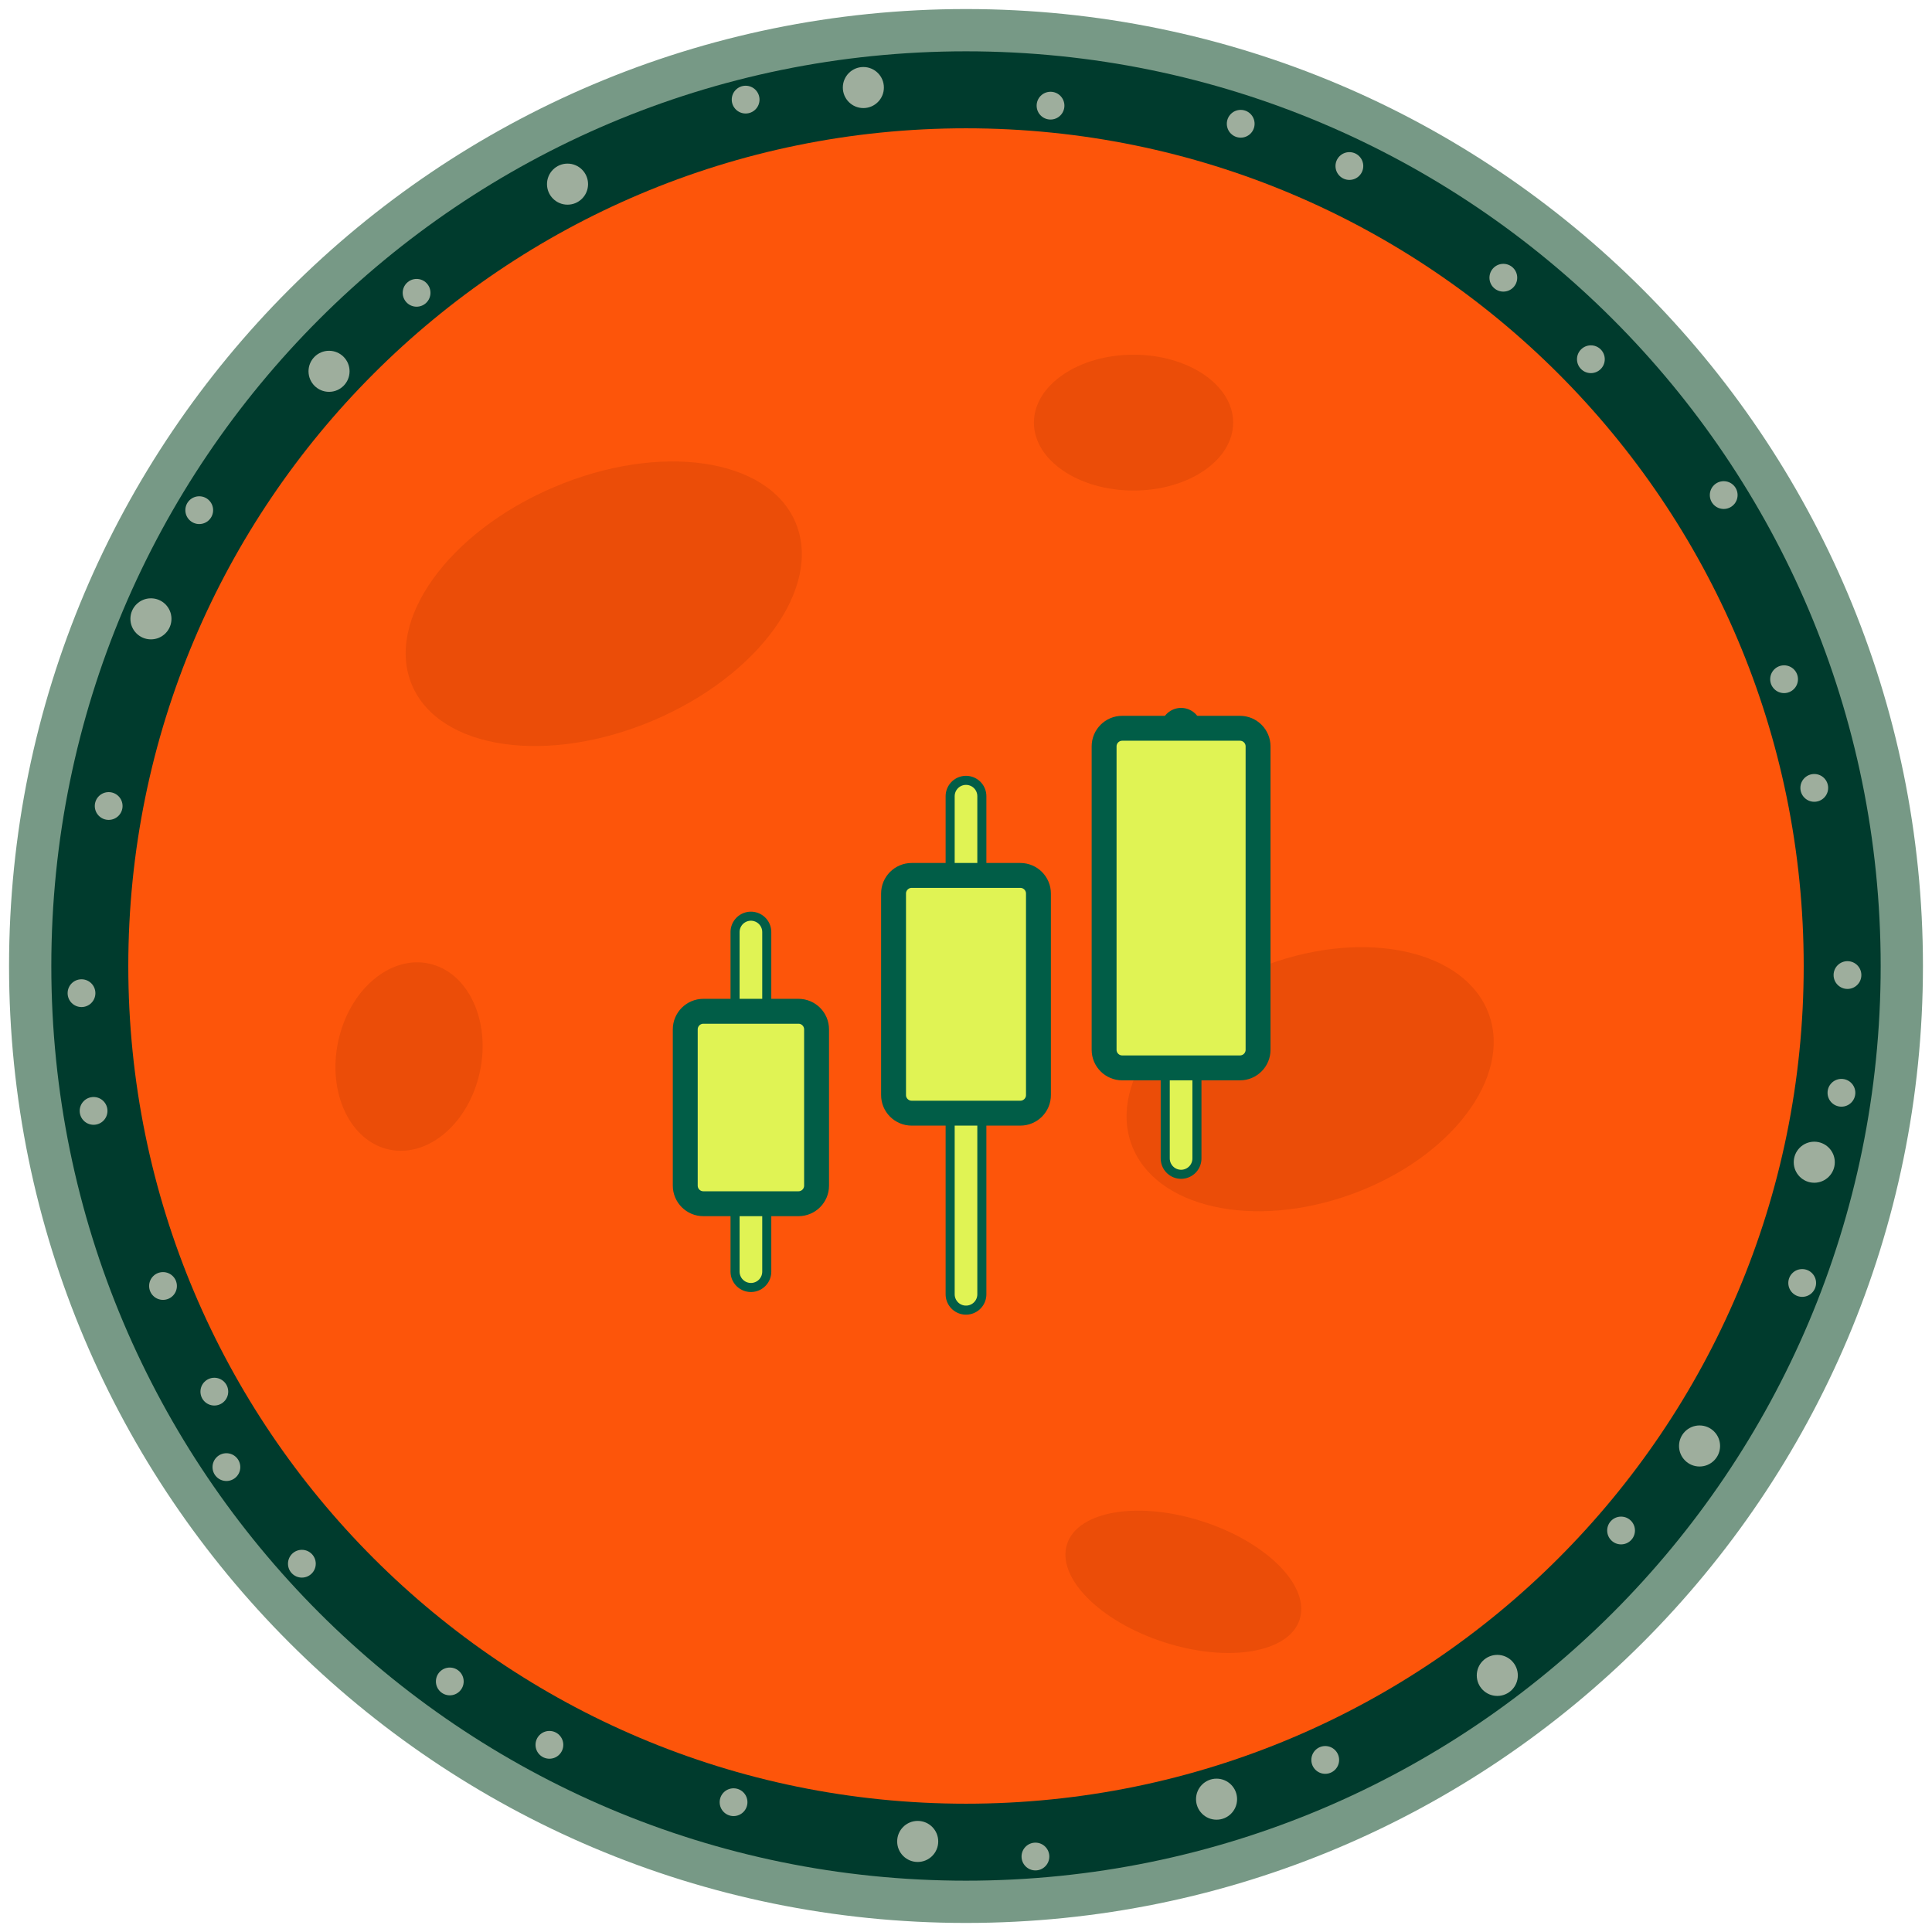
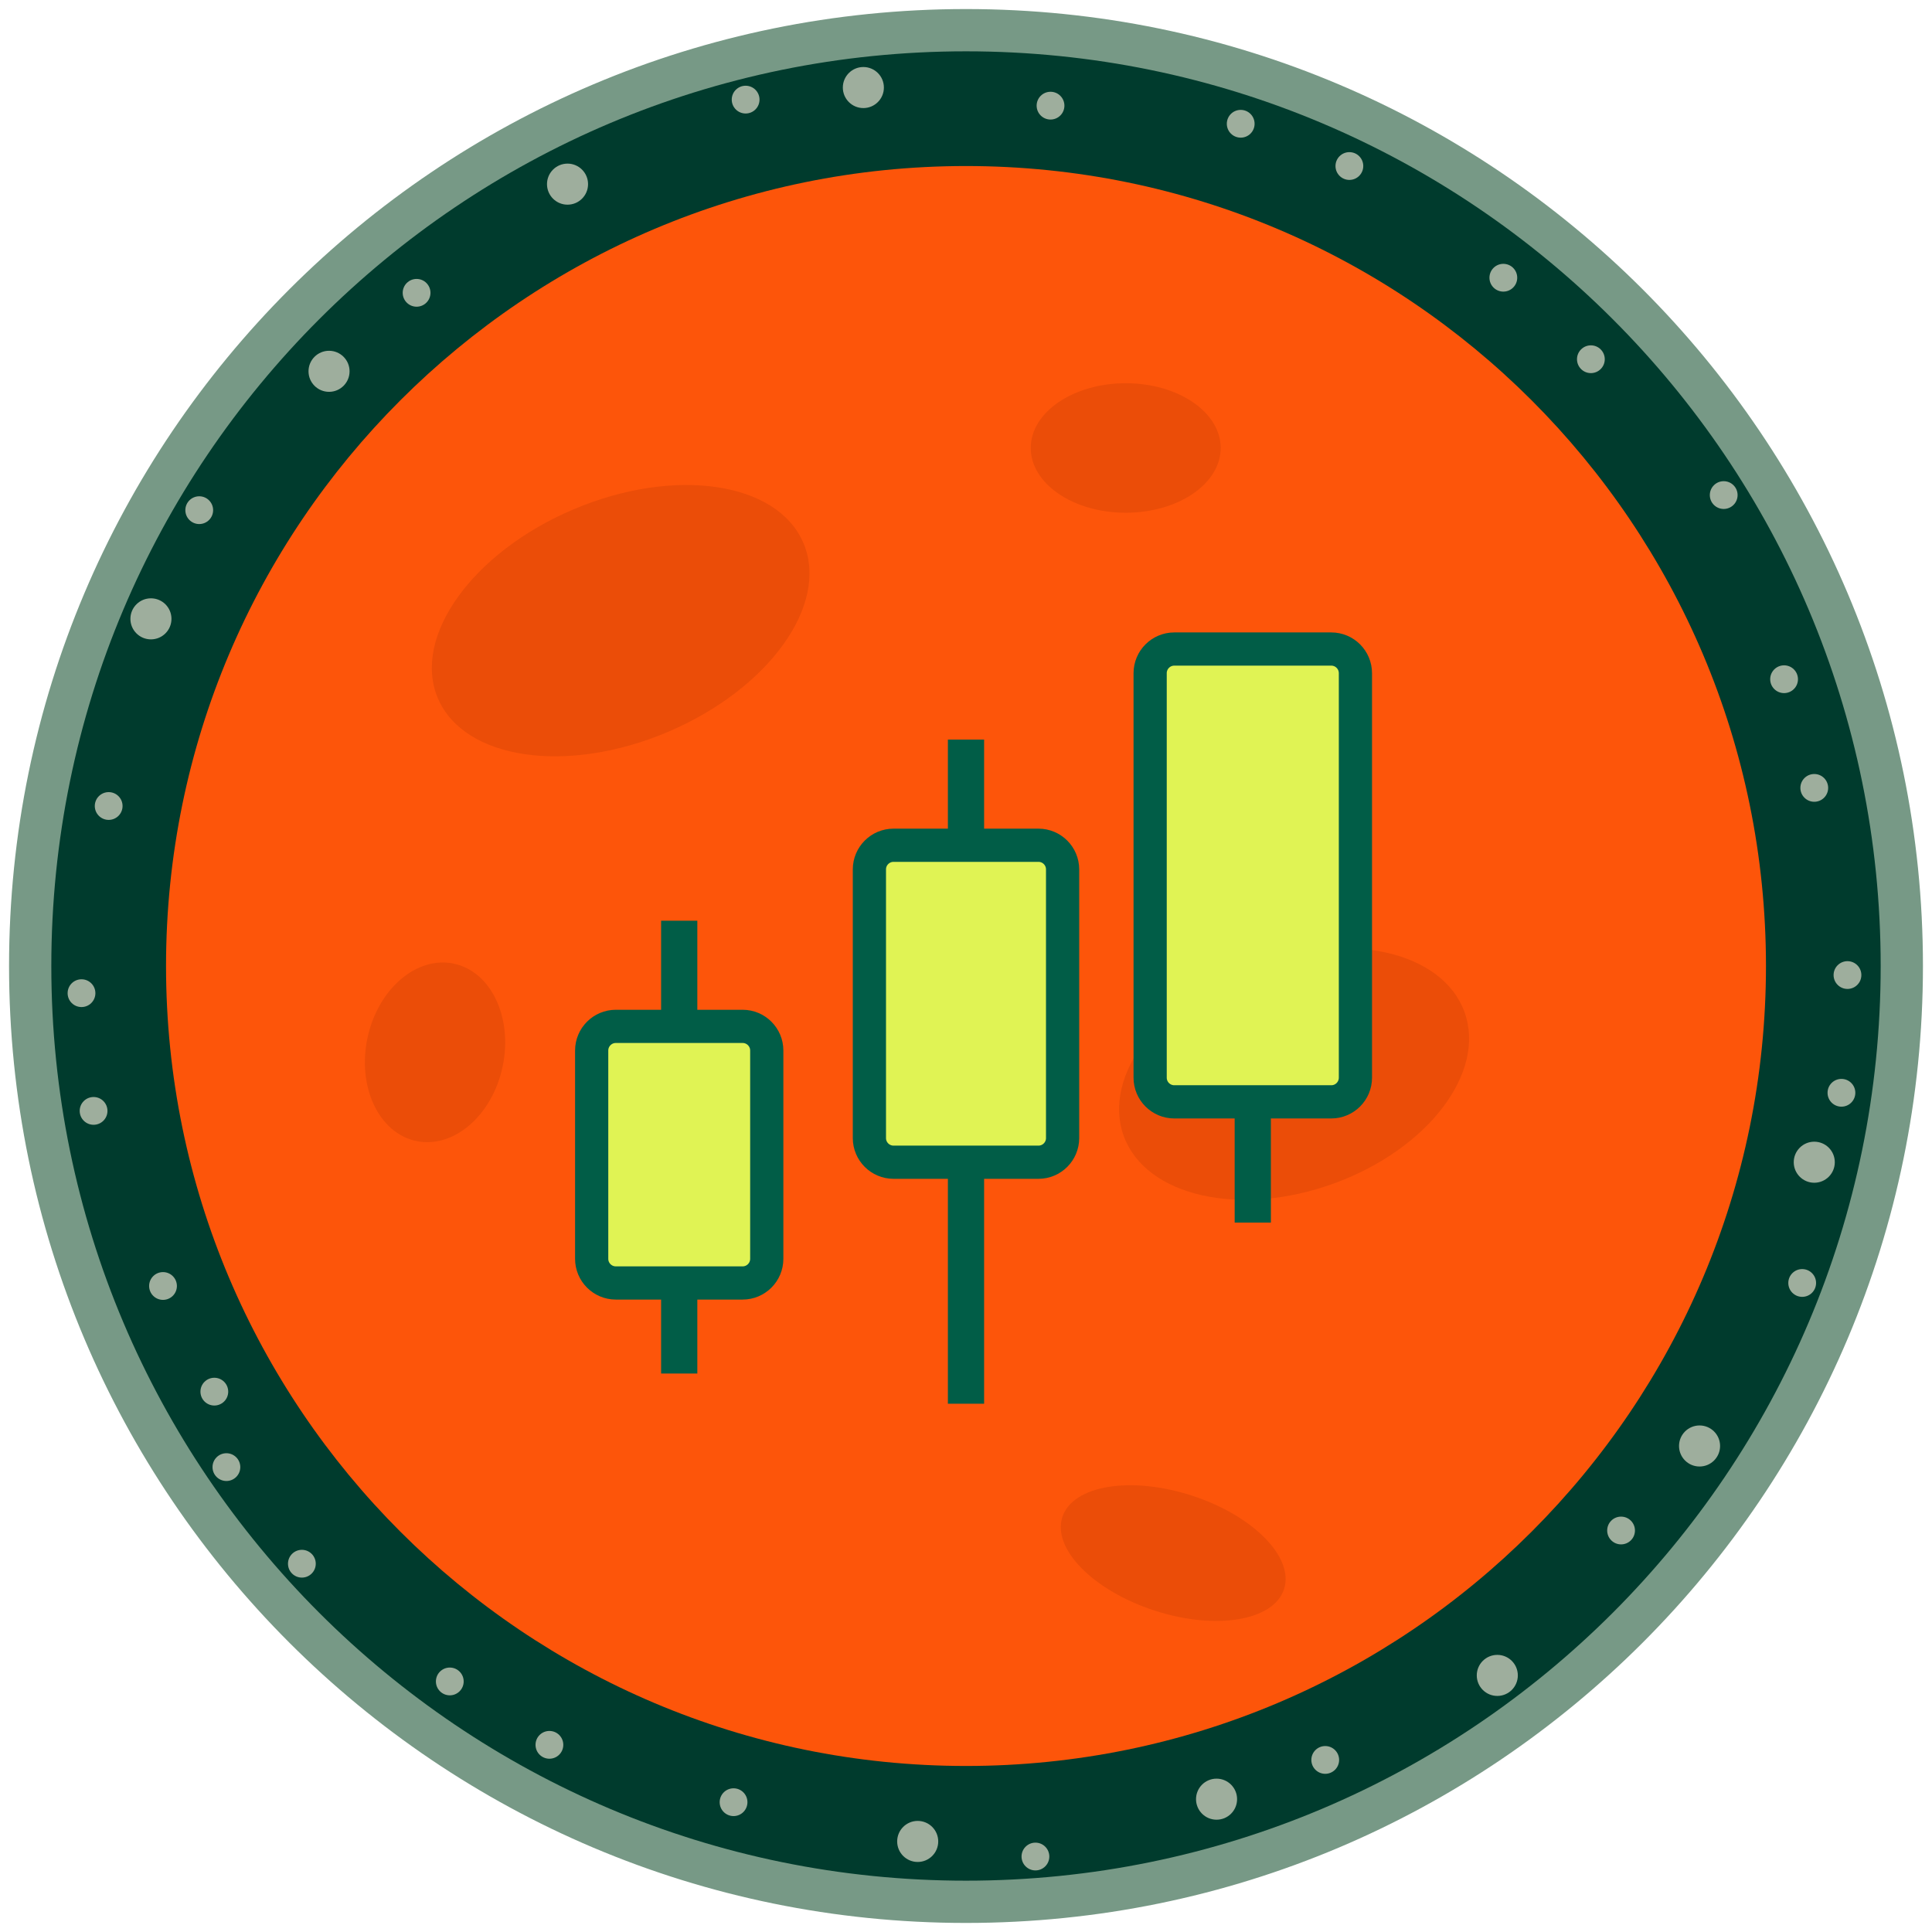
<svg xmlns="http://www.w3.org/2000/svg" viewBox="0 0 64 64">
-   <defs>
-     <path id="wicks" d="M22.5 30.5v15 M32 24.5v22 M41.5 21.5v19" />
-   </defs>
  <circle cx="32" cy="32" r="31" fill="#003B2D" stroke="#779986" stroke-width="1.4" />
  <g fill="#F6EFDC" fill-opacity=".64">
    <circle cx="60.1" cy="38.5" r="0.68" />
    <circle cx="7.1" cy="46.1" r="0.46" />
    <circle cx="41.1" cy="4.1" r="0.46" />
    <circle cx="43.9" cy="58.3" r="0.46" />
    <circle cx="5" cy="20.5" r="0.68" />
    <circle cx="59.1" cy="22.5" r="0.46" />
    <circle cx="18.2" cy="57.8" r="0.46" />
    <circle cx="24.7" cy="3.3" r="0.46" />
    <circle cx="56.3" cy="47.9" r="0.68" />
    <circle cx="3.1" cy="36.8" r="0.46" />
    <circle cx="49.8" cy="9.2" r="0.46" />
    <circle cx="34.3" cy="61.5" r="0.46" />
    <circle cx="10.9" cy="12.3" r="0.68" />
    <circle cx="61.2" cy="32.3" r="0.46" />
    <circle cx="10" cy="51.8" r="0.46" />
    <circle cx="34.8" cy="3.5" r="0.46" />
    <circle cx="49.6" cy="55.5" r="0.68" />
    <circle cx="3.6" cy="26.7" r="0.46" />
    <circle cx="57.1" cy="16.4" r="0.46" />
    <circle cx="24.3" cy="59.7" r="0.46" />
    <circle cx="18.8" cy="6.1" r="0.68" />
    <circle cx="59.7" cy="42.5" r="0.46" />
    <circle cx="5.4" cy="42.6" r="0.46" />
    <circle cx="44.7" cy="5.5" r="0.46" />
    <circle cx="40.3" cy="59.6" r="0.68" />
    <circle cx="6.6" cy="16.9" r="0.46" />
    <circle cx="60.1" cy="26.1" r="0.46" />
    <circle cx="14.9" cy="55.7" r="0.46" />
    <circle cx="28.6" cy="2.9" r="0.68" />
    <circle cx="53.7" cy="50.7" r="0.46" />
    <circle cx="2.7" cy="32.9" r="0.46" />
    <circle cx="52.7" cy="11.9" r="0.46" />
    <circle cx="30.4" cy="61" r="0.68" />
    <circle cx="13.8" cy="9.7" r="0.46" />
    <circle cx="61" cy="36.2" r="0.46" />
    <circle cx="7.5" cy="48.6" r="0.46" />
  </g>
-   <circle cx="32" cy="32" r="27.75" fill="#FD550A" />
-   <g fill="#A53004" fill-opacity=".2" transform="translate(-16 -16) scale(1.5)">
+   <circle cx="32" cy="32" r="26.5" fill="#FD550A" />
+   <g fill="#A53004" fill-opacity=".2" transform="translate(-13.76 -13.76) scale(1.43)">
    <ellipse cx="24" cy="24" rx="4.6" ry="2.8" transform="rotate(-23 24 24)" />
    <ellipse cx="35.7" cy="20" rx="2.2" ry="1.5" />
    <ellipse cx="19.7" cy="34" rx="1.6" ry="2.1" transform="rotate(12 19.7 34)" />
    <ellipse cx="39.6" cy="34.5" rx="4.2" ry="2.7" transform="rotate(-20 39.6 34.5)" />
    <ellipse cx="36.8" cy="45.6" rx="2.7" ry="1.4" transform="rotate(18 36.8 45.6)" />
  </g>
-   <g transform="translate(8 8) scale(.75)">
-     <g fill="none" stroke-linecap="round">
-       <use href="#wicks" stroke="#015D47" stroke-width="1.8" />
-       <use href="#wicks" stroke="#E0F354" stroke-width="1" />
-     </g>
-     <g fill="#E0F354" stroke="#015D47" stroke-width="1.1">
-       <rect x="19.6" y="34" width="5.8" height="8.5" rx=".8" />
-       <rect x="28.8" y="28" width="6.4" height="10.5" rx=".8" />
-       <rect x="38.1" y="21.5" width="6.8" height="15" rx=".8" />
-     </g>
+   <path id="wicks" d="M22.5 30.5V34 M22.5 42.5V45.5 M32 24.5V28 M32 38.5V46.5 M41.5 36.5V40.5" fill="none" stroke="#015D47" stroke-width="1.2" />
+   <g fill="#E0F354" stroke="#015D47" stroke-width="1.1">
+     <rect x="19.6" y="34" width="5.8" height="8.5" rx=".8" />
+     <rect x="28.8" y="28" width="6.4" height="10.5" rx=".8" />
+     <rect x="38.1" y="21.5" width="6.8" height="15" rx=".8" />
  </g>
</svg>
